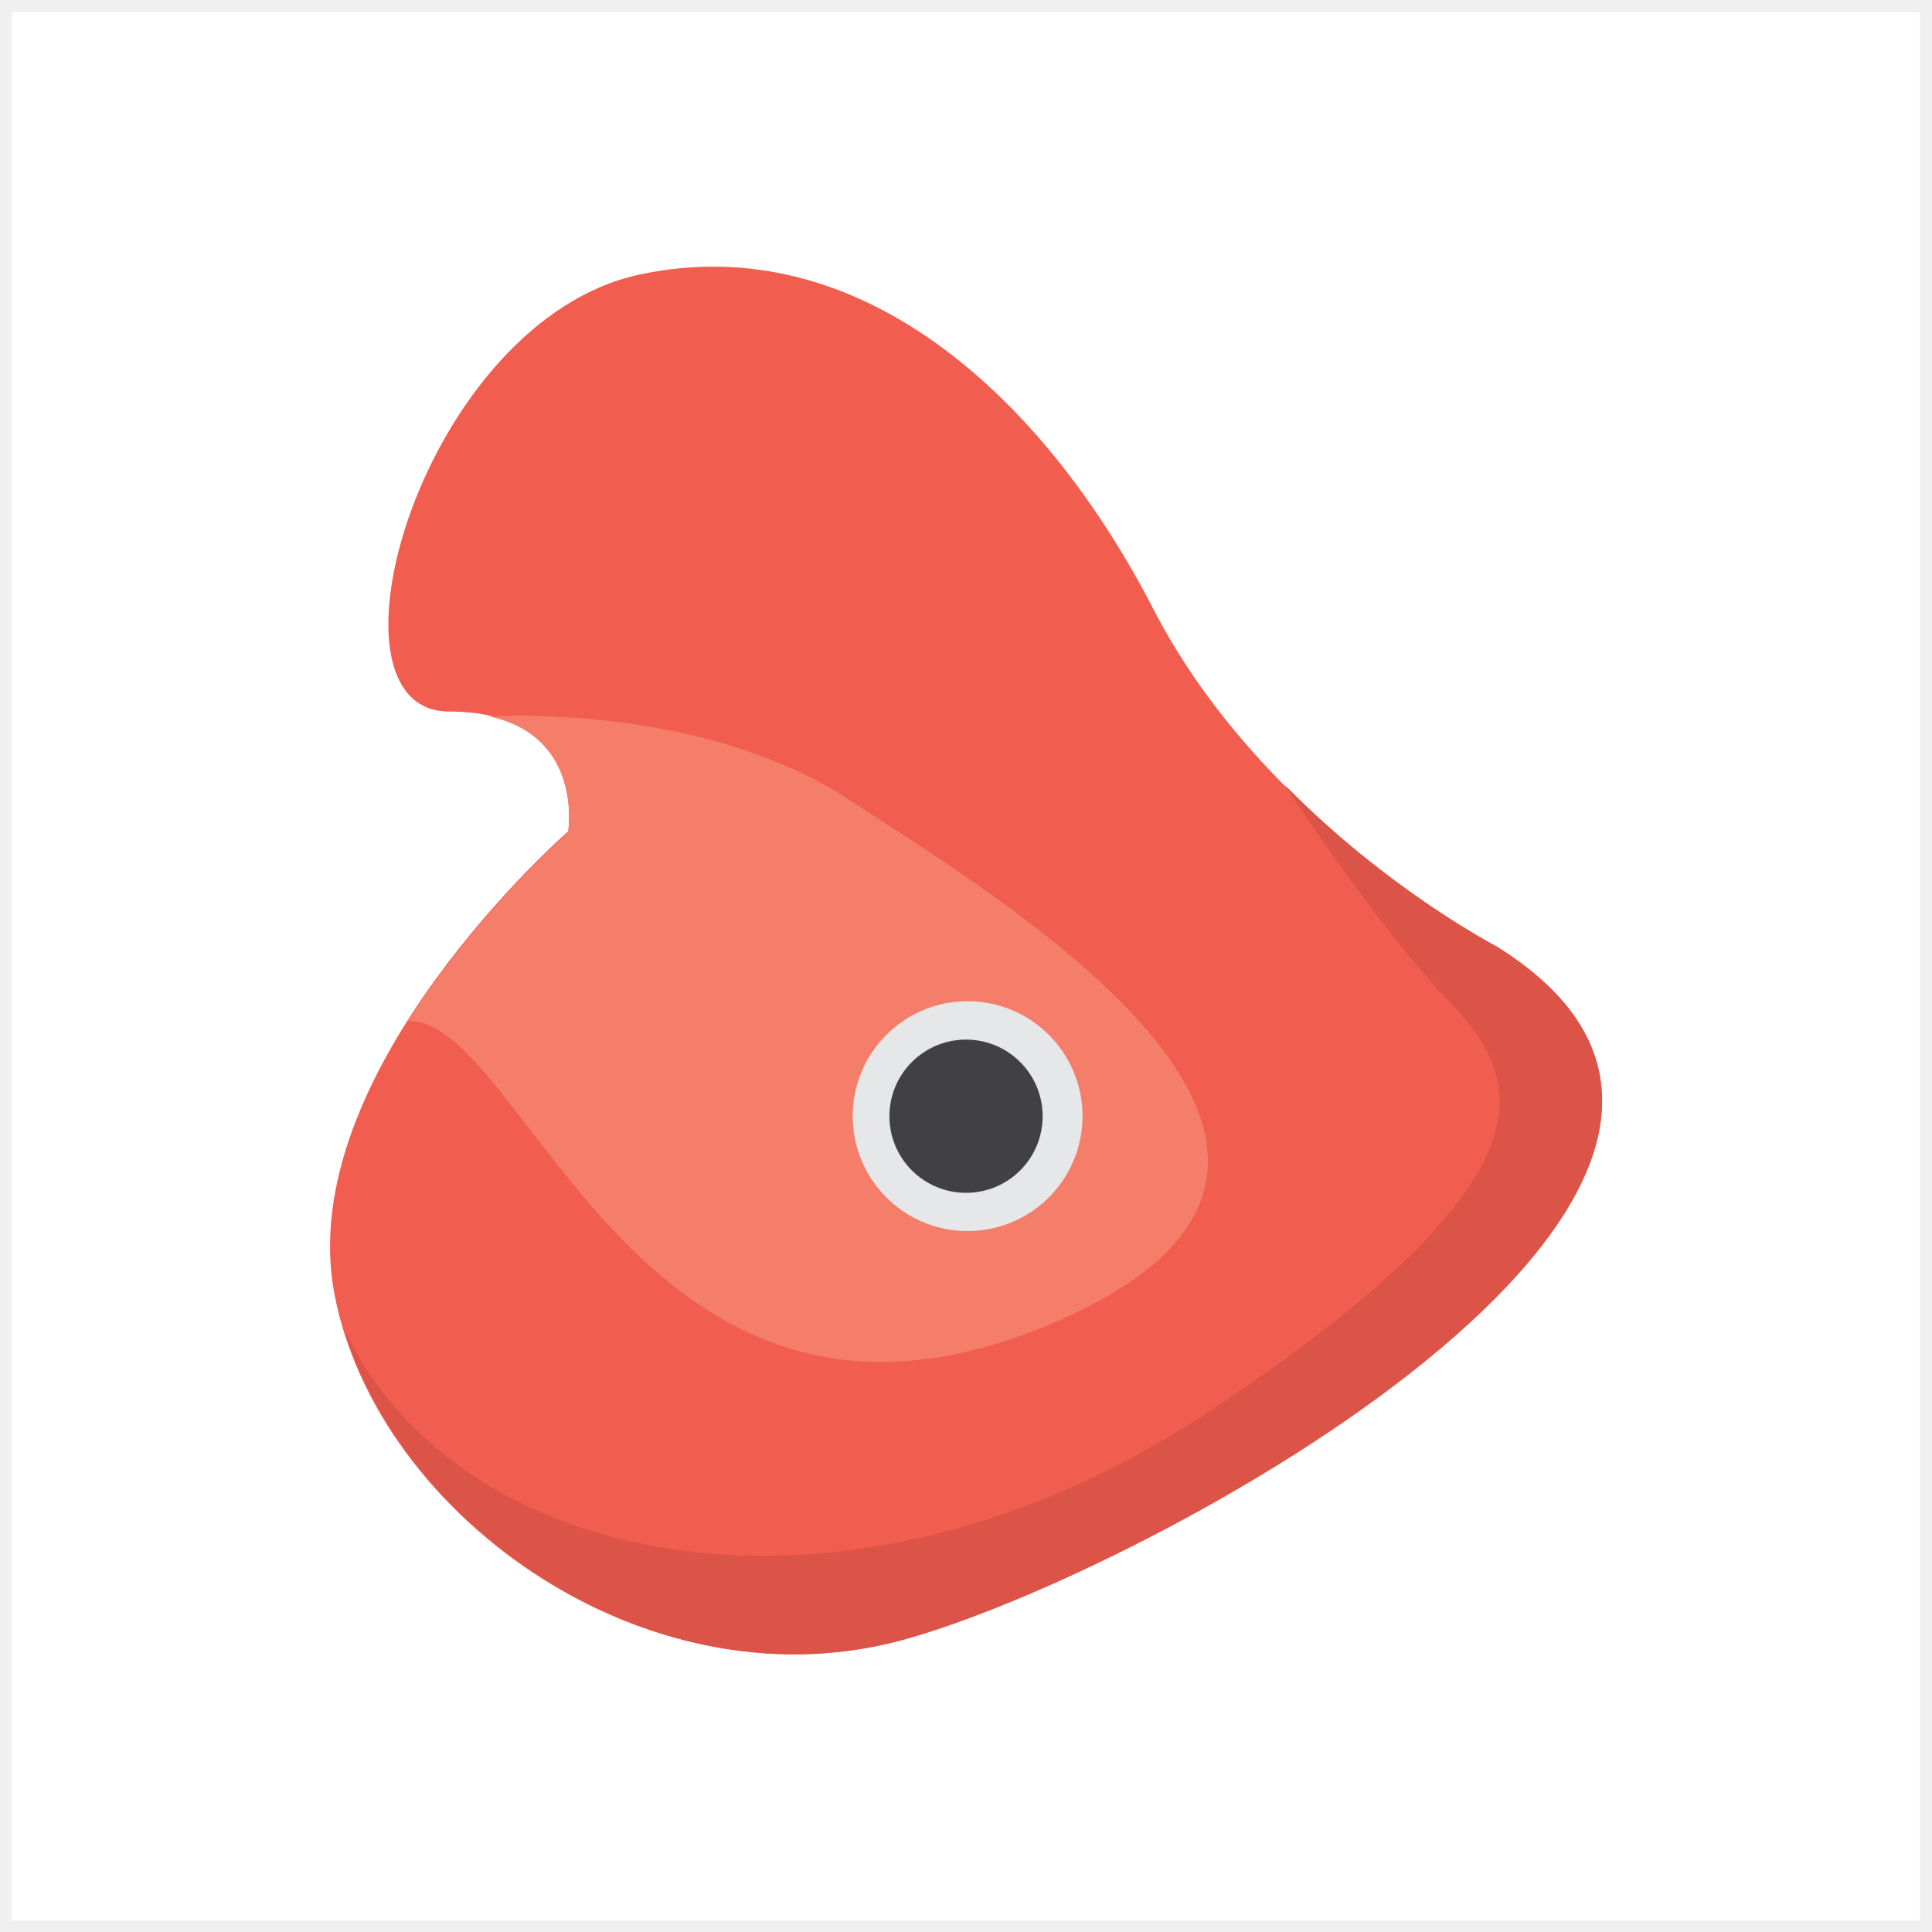
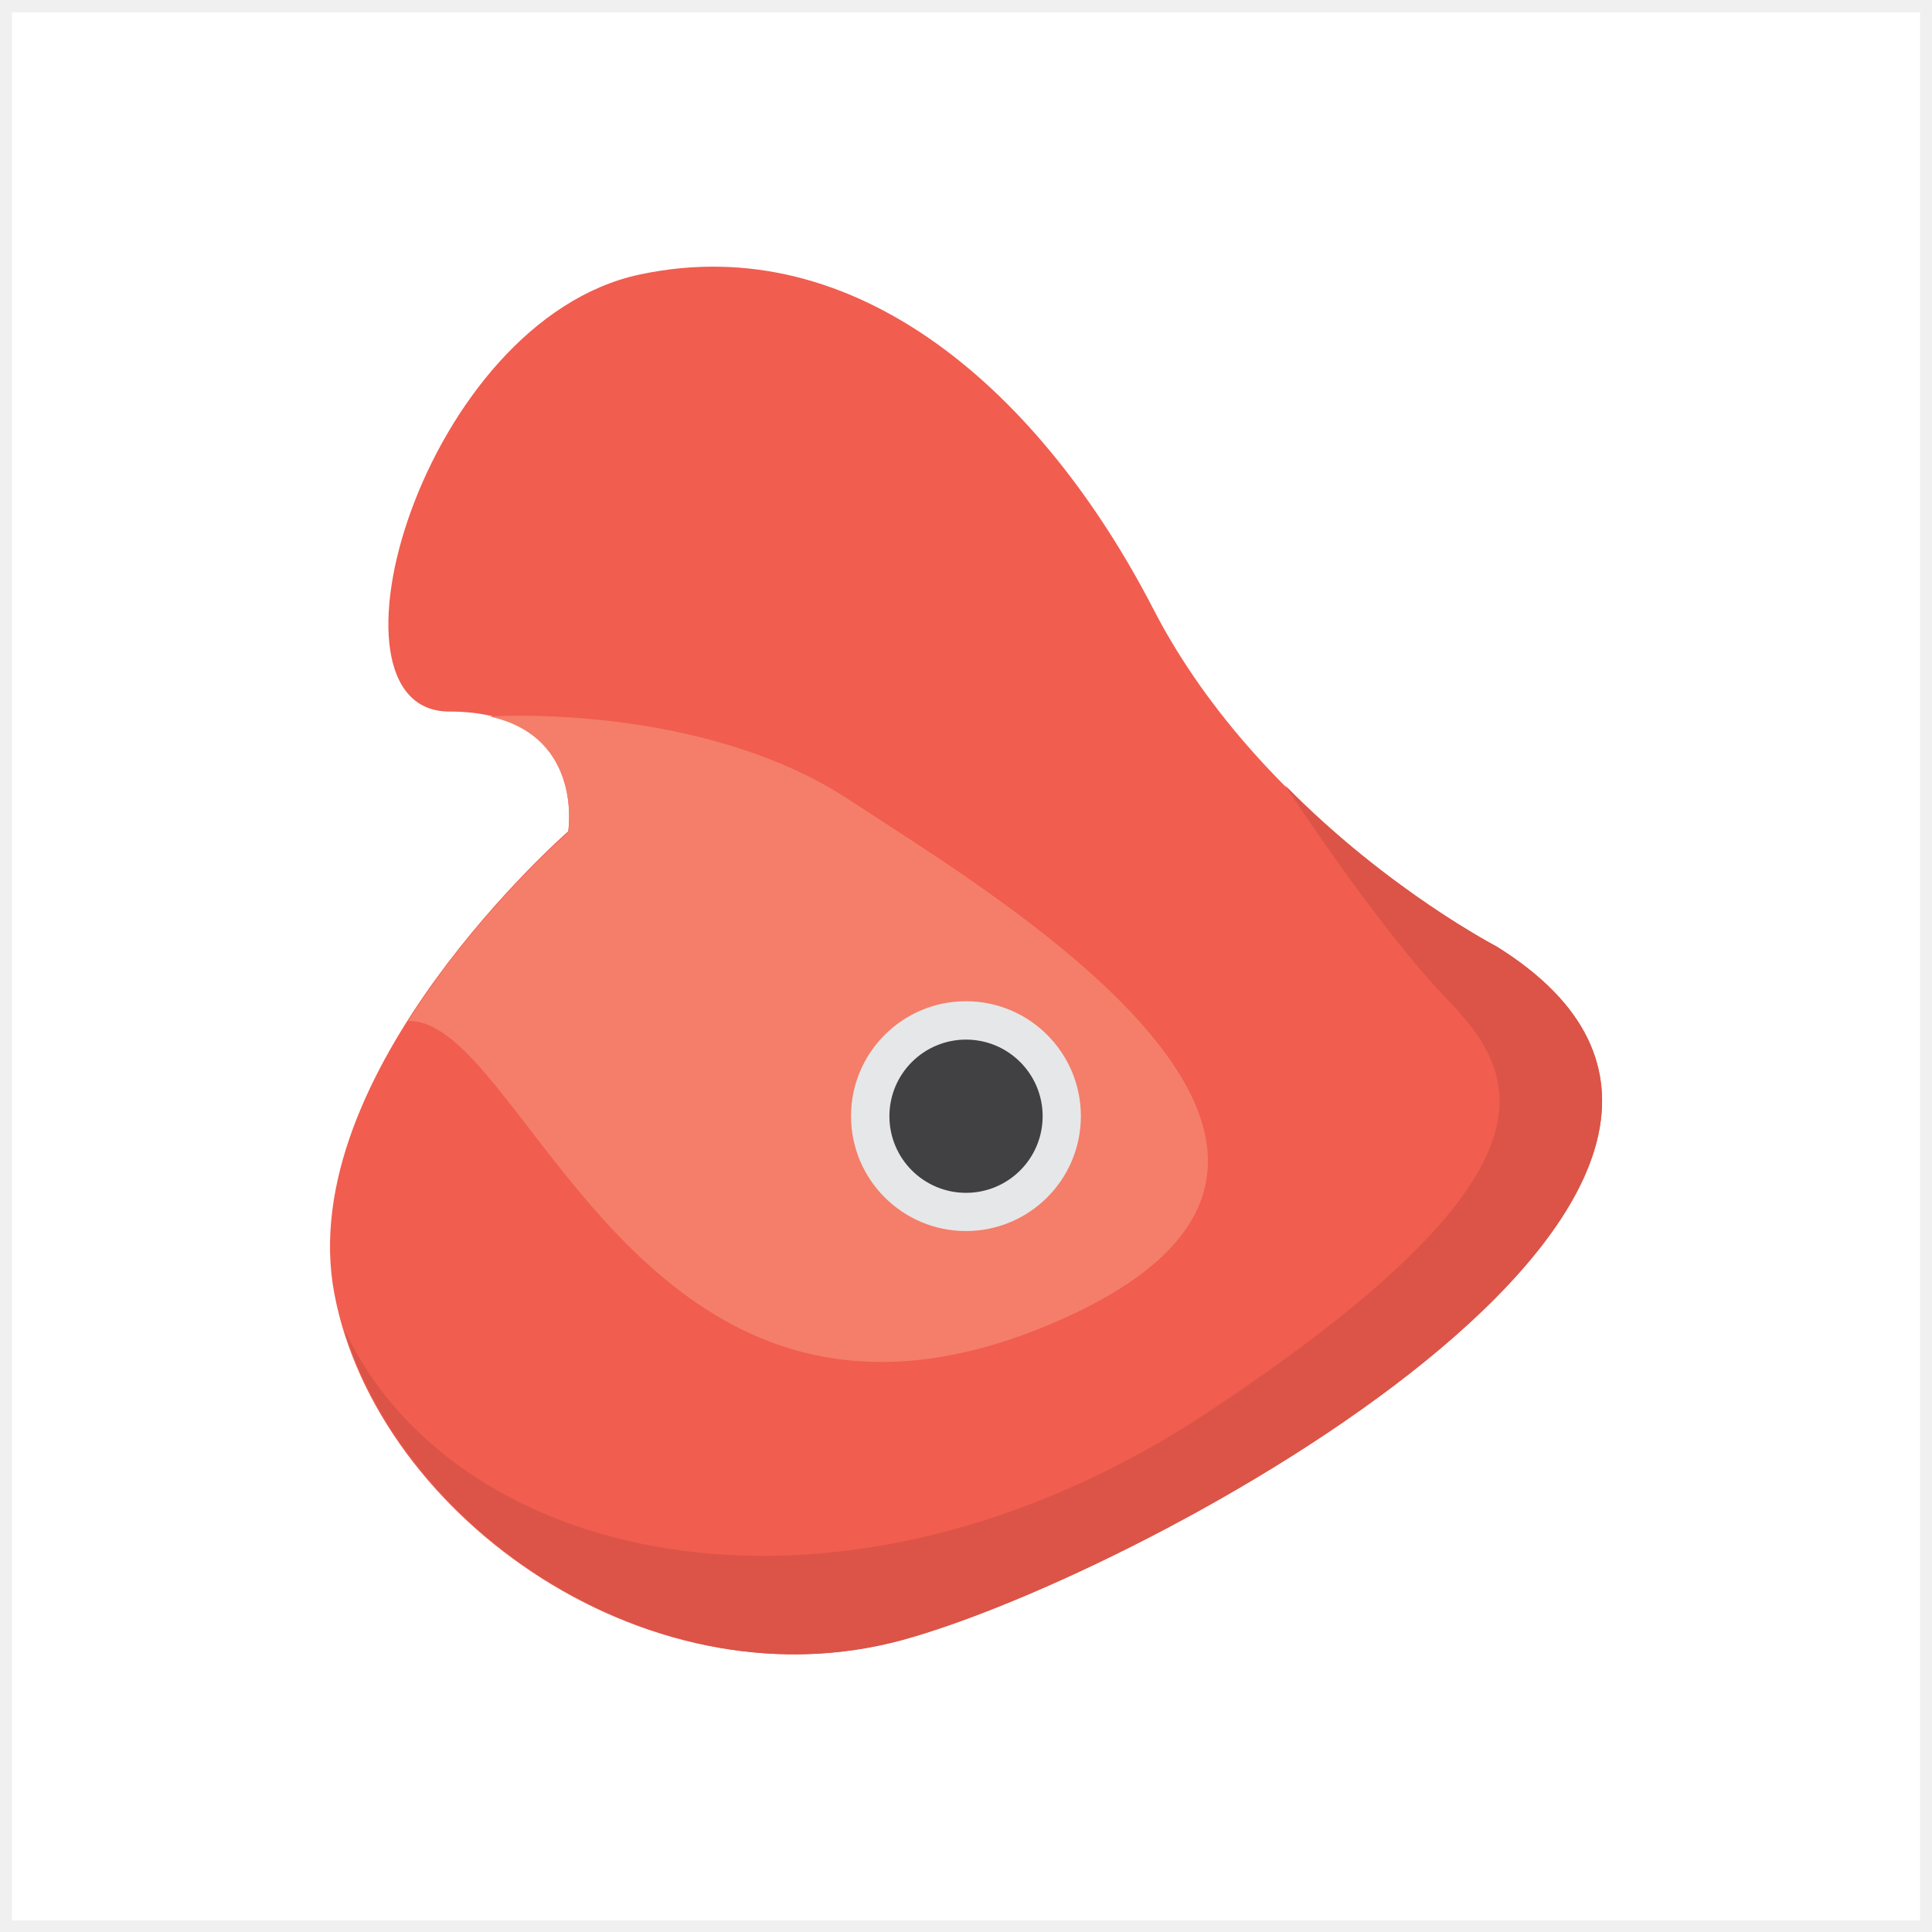
- <svg xmlns="http://www.w3.org/2000/svg" width="81" height="81" fill="none">
-   <path fill="#fff" d="M.5.516h80v80H.5z" />
-   <path d="M62.735 39.674S53.058 34.65 48.363 25.55c-4.694-9.1-12.436-15.978-21.536-14.042-9.1 1.935-13.795 18.324-7.989 18.324s4.983 5.024 4.983 5.024-11.571 10.089-9.8 19.395c1.77 9.348 13.341 17.666 24.254 14.372 10.912-3.212 39.902-19.354 24.46-28.949z" fill="#F15D4F" />
-   <path d="M43.71 55.653c16.967-6.918-1.77-17.953-8.029-22.071-6.26-4.16-15.154-3.542-15.154-3.542 3.953.865 3.294 4.86 3.294 4.86s-3.83 3.335-6.712 7.906c4.9-.124 9.636 19.724 26.602 12.847z" fill="#F47E69" />
-   <path d="M40.498 51.612a4.818 4.818 0 100-9.635 4.818 4.818 0 000 9.635z" fill="#E6E7E8" />
-   <path d="M40.501 50.01a3.212 3.212 0 100-6.424 3.212 3.212 0 000 6.424z" fill="#414042" />
-   <path d="M62.732 39.675s-4.53-2.347-8.853-6.753c0 0 3.788 5.847 6.836 9.018 3.047 3.17 5.106 7.206-10.048 17.254-15.195 10.048-31.502 6.63-36.237-3.46 2.635 8.69 13.547 16.02 23.883 12.89 10.872-3.212 39.861-19.354 24.42-28.949z" fill="#DB5447" />
+ <svg xmlns="http://www.w3.org/2000/svg" width="81" height="81" viewBox="0 0 81 81" fill="none">
+   <rect width="80" height="80" transform="translate(0.5 0.515625)" fill="white" />
+   <path d="M62.735 39.674C62.735 39.674 53.058 34.65 48.363 25.55C43.669 16.449 35.927 9.572 26.827 11.508C17.726 13.443 13.032 29.832 18.838 29.832C24.644 29.832 23.821 34.856 23.821 34.856C23.821 34.856 12.25 44.945 14.02 54.251C15.791 63.599 27.362 71.917 38.275 68.623C49.187 65.411 78.177 49.269 62.735 39.674Z" fill="#F15D4F" />
+   <path d="M43.711 55.653C60.677 48.735 41.94 37.7 35.681 33.582C29.422 29.422 20.527 30.04 20.527 30.04C24.48 30.905 23.822 34.899 23.822 34.899C23.822 34.899 19.992 38.235 17.109 42.806C22.01 42.682 26.745 62.53 43.711 55.653Z" fill="#F47E69" />
+   <path d="M40.498 51.612C43.158 51.612 45.316 49.455 45.316 46.794C45.316 44.134 43.158 41.977 40.498 41.977C37.837 41.977 35.68 44.134 35.68 46.794C35.68 49.455 37.837 51.612 40.498 51.612Z" fill="#E6E7E8" />
+   <path d="M40.501 50.01C42.275 50.01 43.713 48.572 43.713 46.798C43.713 45.024 42.275 43.586 40.501 43.586C38.727 43.586 37.289 45.024 37.289 46.798C37.289 48.572 38.727 50.01 40.501 50.01Z" fill="#414042" />
+   <path d="M62.732 39.675C62.732 39.675 58.203 37.328 53.879 32.922C53.879 32.922 57.667 38.769 60.715 41.94C63.762 45.111 65.821 49.146 50.667 59.194C35.472 69.242 19.165 65.824 14.43 55.735C17.065 64.424 27.977 71.754 38.313 68.624C49.185 65.412 78.174 49.27 62.732 39.675Z" fill="#DB5447" />
</svg>
